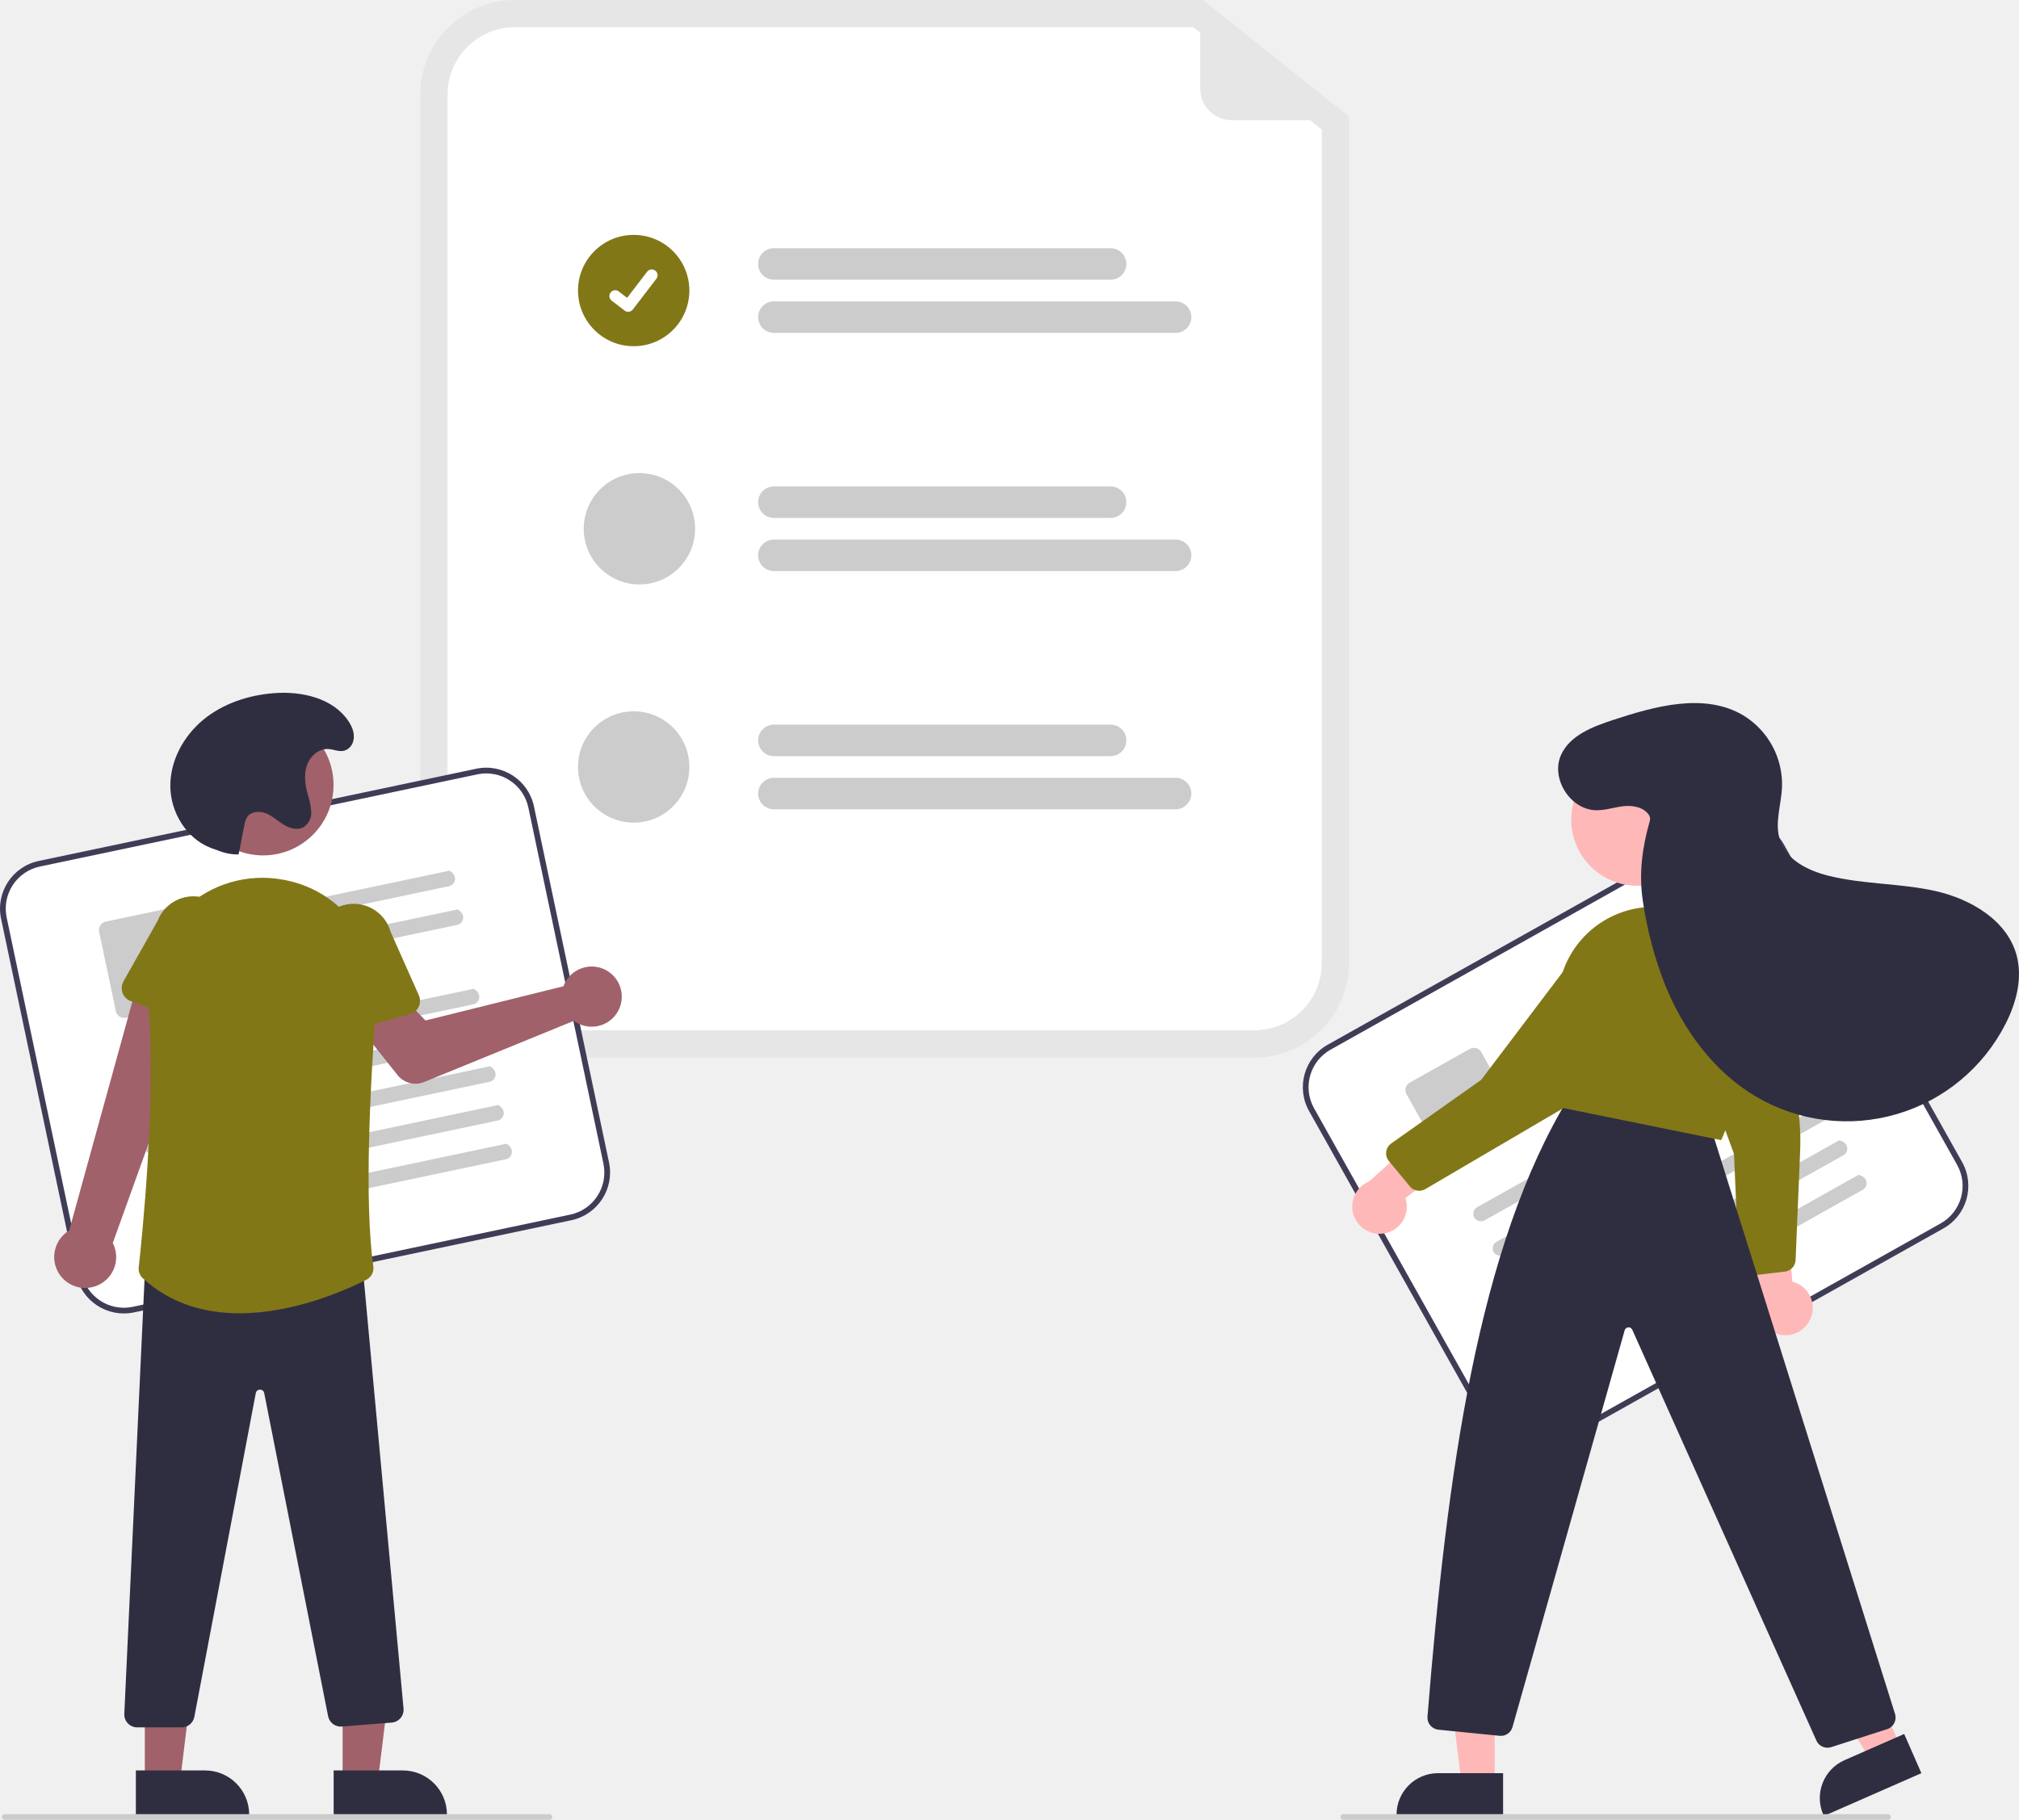
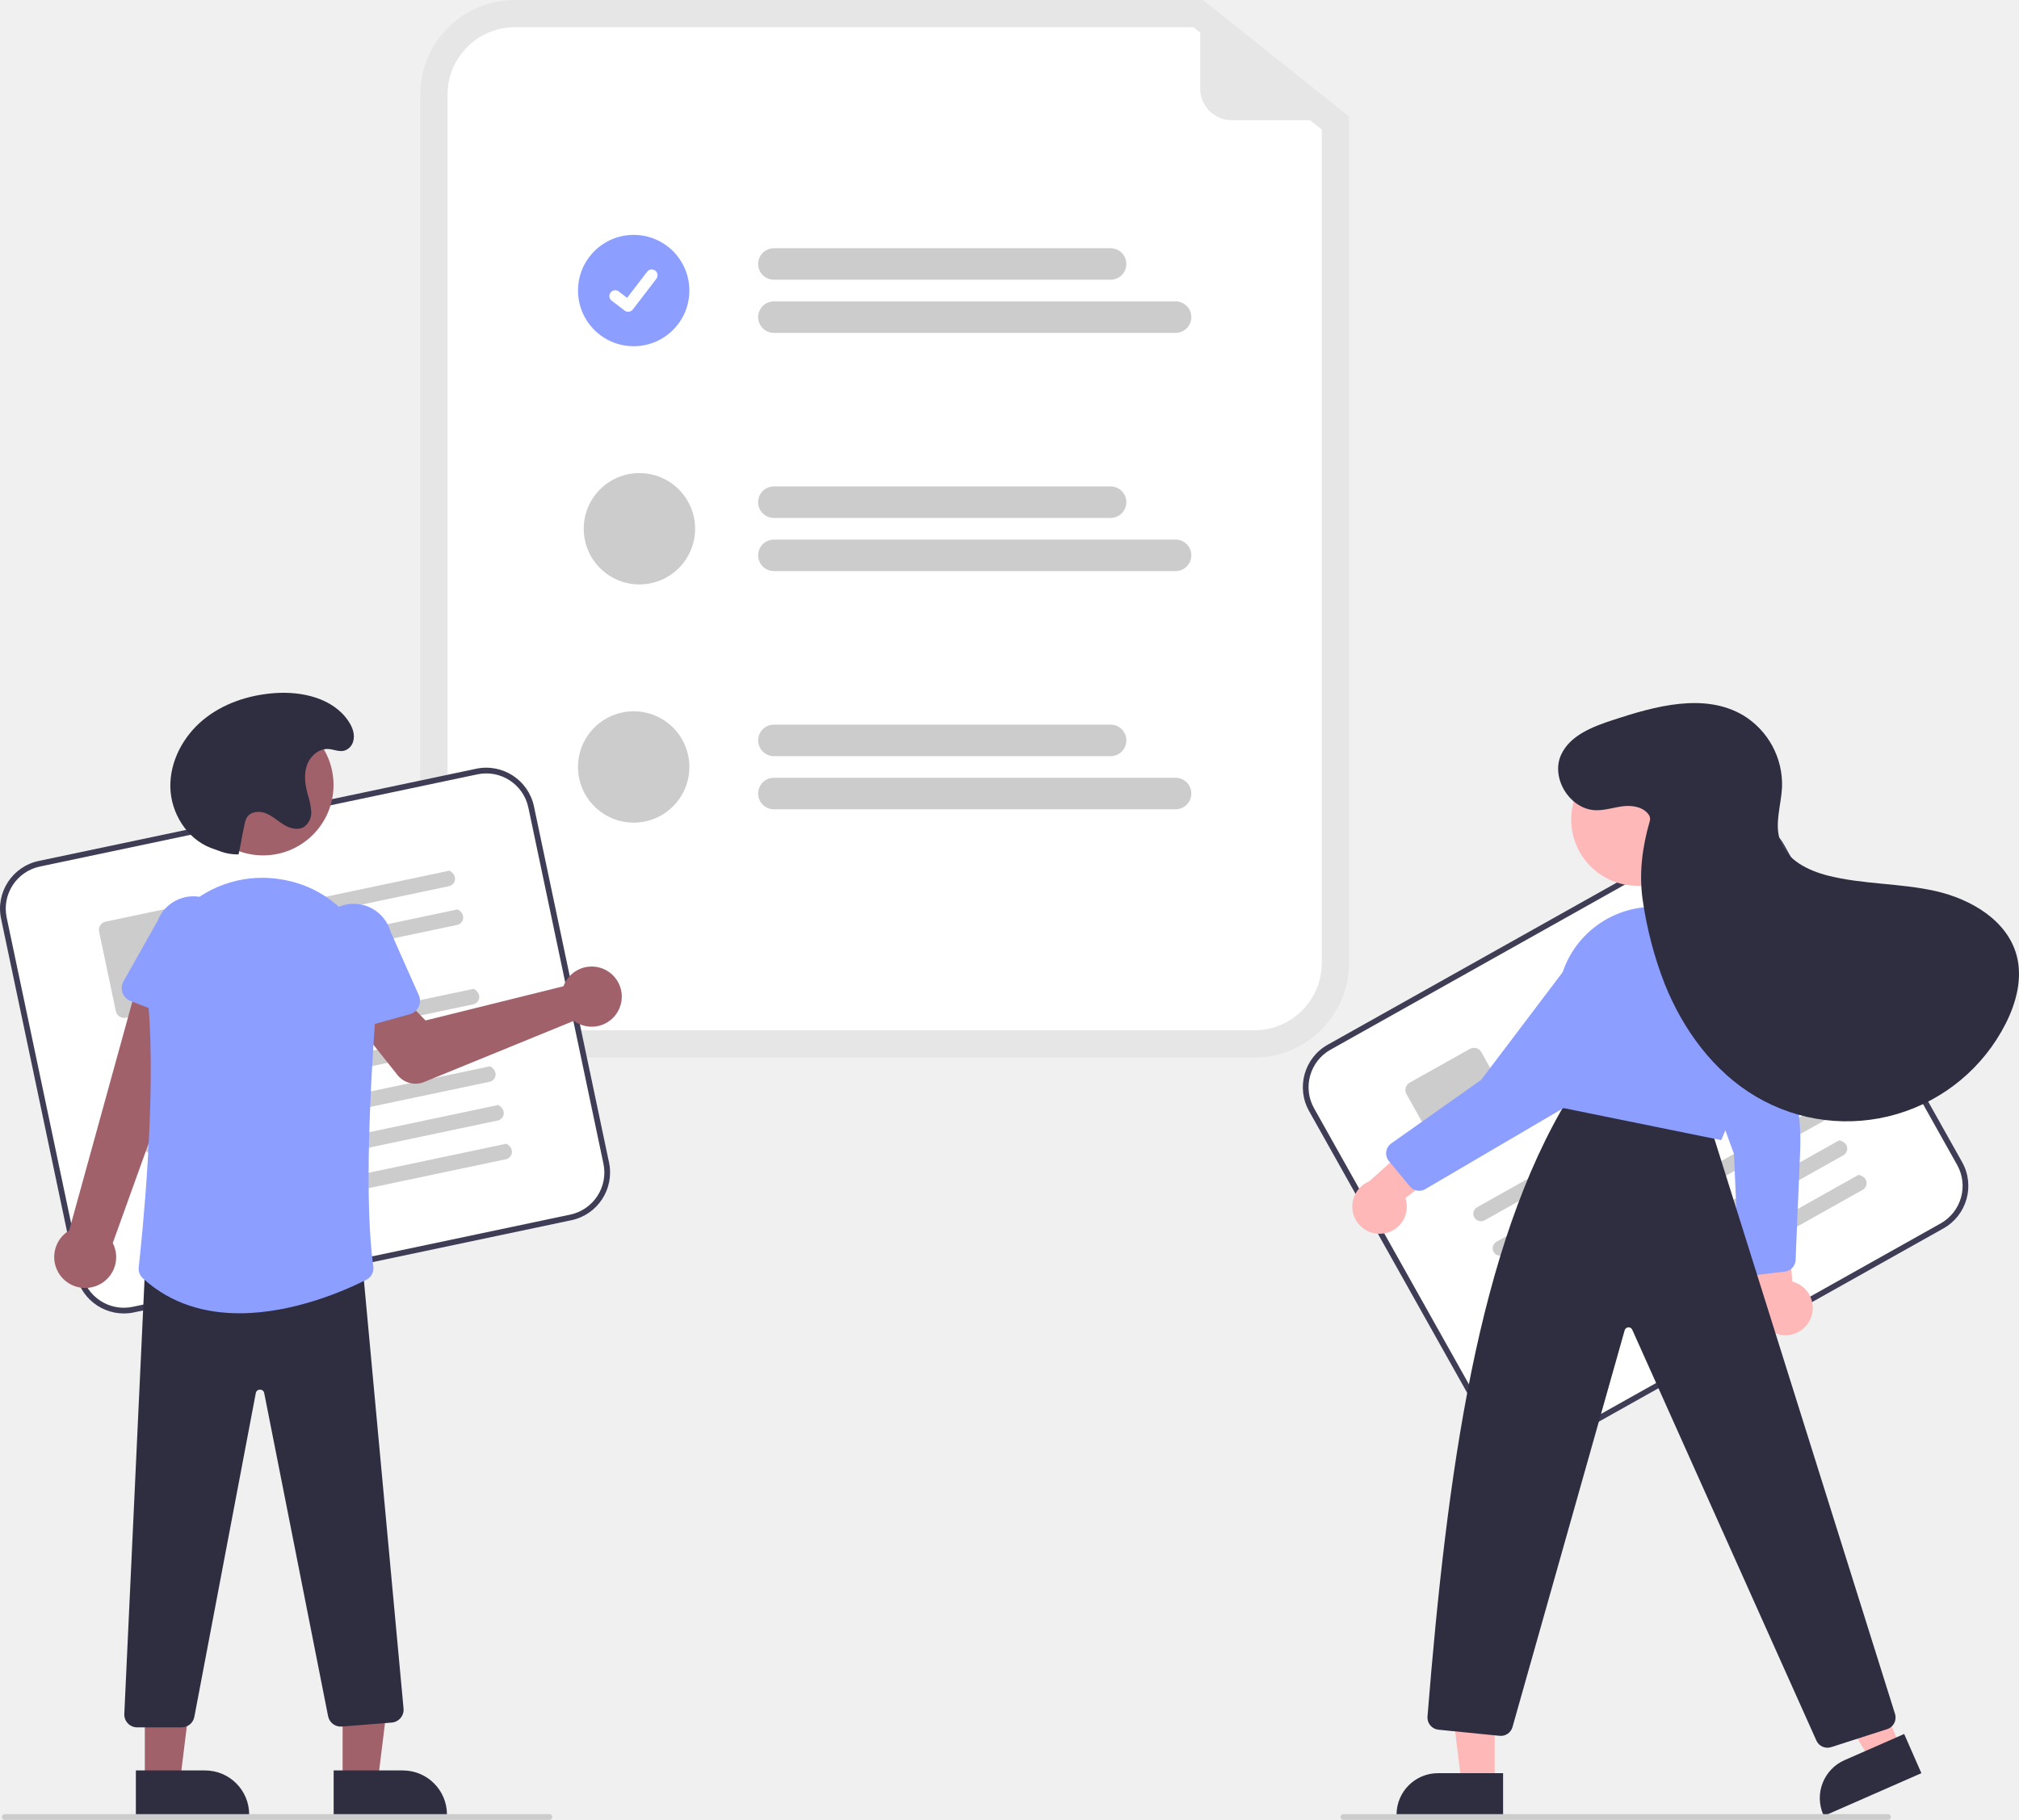
<svg xmlns="http://www.w3.org/2000/svg" data-name="Layer 1" width="704.362" height="635" viewBox="0 0 704.362 635">
  <path d="M685.451,501.5h-258a33.037,33.037,0,0,1-33-33v-303a33.037,33.037,0,0,1,33-33H667.478l50.973,40.629V468.5A33.037,33.037,0,0,1,685.451,501.5Z" transform="translate(-247.8189 -132.5)" fill="#e6e6e6" />
  <path d="M427.451,142a23.527,23.527,0,0,0-23.5,23.5v303a23.527,23.527,0,0,0,23.5,23.5h258a23.527,23.527,0,0,0,23.5-23.5V177.706L664.155,142Z" transform="translate(-247.8189 -132.5)" fill="#fff" />
  <path d="M635.27,230.104H517.806a5.495,5.495,0,1,1,0-10.991h117.464a5.495,5.495,0,1,1,0,10.991Z" transform="translate(-247.8189 -132.5)" fill="#ccc" />
  <path d="M657.939,248.651H517.806a5.495,5.495,0,1,1,0-10.991H657.939a5.495,5.495,0,1,1,0,10.991Z" transform="translate(-247.8189 -132.5)" fill="#ccc" />
  <path d="M635.27,313.222H517.806a5.495,5.495,0,1,1,0-10.991h117.464a5.495,5.495,0,1,1,0,10.991Z" transform="translate(-247.8189 -132.5)" fill="#ccc" />
  <path d="M657.939,331.769H517.806a5.495,5.495,0,1,1,0-10.991H657.939a5.495,5.495,0,1,1,0,10.991Z" transform="translate(-247.8189 -132.5)" fill="#ccc" />
  <path d="M635.27,396.34H517.806a5.495,5.495,0,1,1,0-10.991h117.464a5.495,5.495,0,1,1,0,10.991Z" transform="translate(-247.8189 -132.5)" fill="#ccc" />
  <path d="M657.939,414.886H517.806a5.495,5.495,0,0,1,0-10.991H657.939a5.495,5.495,0,1,1,0,10.991Z" transform="translate(-247.8189 -132.5)" fill="#ccc" />
-   <circle id="b6fa6563-5e20-492f-ac6f-1d924df782c1" data-name="Ellipse 44" cx="221.073" cy="101.382" r="19.423" fill="#827717" />
-   <path id="bcd12bac-9f30-4deb-ae50-48c1cb737c9b-102" data-name="Path 395" d="M466.967,241.292a2.014,2.014,0,0,1-1.212-.403l-.022-.016-4.565-3.492a2.029,2.029,0,0,1,2.468-3.22l2.957,2.267,6.987-9.115a2.028,2.028,0,0,1,2.843-.376l.001 0-.043.06.045-.06a2.03,2.03,0,0,1,.375,2.843l-8.218,10.716a2.029,2.029,0,0,1-1.613.791Z" transform="translate(-247.8189 -132.5)" fill="#fff" />
+   <circle id="b6fa6563-5e20-492f-ac6f-1d924df782c1" data-name="Ellipse 44" cx="221.073" cy="101.382" r="19.423" fill="#8c9eff" />
+   <path id="bcd12bac-9f30-4deb-ae50-48c1cb737c9b-237" data-name="Path 395" d="M466.967,241.292a2.014,2.014,0,0,1-1.212-.403l-.022-.016-4.565-3.492a2.029,2.029,0,0,1,2.468-3.22l2.957,2.267,6.987-9.115a2.028,2.028,0,0,1,2.843-.376l.001 0-.043.06.045-.06a2.03,2.03,0,0,1,.375,2.843l-8.218,10.716a2.029,2.029,0,0,1-1.613.791Z" transform="translate(-247.8189 -132.5)" fill="#fff" />
  <circle id="b95850ed-3210-4af9-b38f-3ce1288a2453" data-name="Ellipse 44" cx="223.073" cy="184.5" r="19.423" fill="#ccc" />
  <circle id="b1885188-7f5c-4441-a082-07b02d322a90" data-name="Ellipse 44" cx="221.073" cy="267.618" r="19.423" fill="#ccc" />
  <path d="M717.459,174.436h-39.929a10.991,10.991,0,0,1-10.991-10.991v-29.491a.687.687,0,0,1,1.113-.538l50.233,39.795A.687.687,0,0,1,717.459,174.436Z" transform="translate(-247.8189 -132.5)" fill="#e6e6e6" />
  <path d="M447.167,558.272,294.521,590.447A17.019,17.019,0,0,1,274.38,577.319l-26.194-124.269a17.019,17.019,0,0,1,13.128-20.141l152.646-32.175a17.019,17.019,0,0,1,20.141,13.128L460.295,538.131A17.019,17.019,0,0,1,447.167,558.272Z" transform="translate(-247.8189 -132.5)" fill="#fff" />
  <path d="M447.167,558.272,294.521,590.447A17.019,17.019,0,0,1,274.38,577.319l-26.194-124.269a17.019,17.019,0,0,1,13.128-20.141l152.646-32.175a17.019,17.019,0,0,1,20.141,13.128L460.295,538.131A17.019,17.019,0,0,1,447.167,558.272ZM261.727,434.866a15.017,15.017,0,0,0-11.584,17.771l26.194,124.269a15.017,15.017,0,0,0,17.771,11.584L446.754,556.315A15.017,15.017,0,0,0,458.338,538.544l-26.194-124.269a15.017,15.017,0,0,0-17.771-11.584Z" transform="translate(-247.8189 -132.5)" fill="#3f3d56" />
-   <path id="b3d30341-bfe2-418c-85c9-1bd82b5f5e0c-103" data-name="Path 411" d="M404.476,441.709l-77.038,16.238a2.731,2.731,0,0,1-3.229-1.863,2.631,2.631,0,0,1,1.999-3.254l78.42-16.53c3.062,1.726,2.094,4.935-.152,5.409Z" transform="translate(-247.8189 -132.5)" fill="#ccc" />
-   <path id="ba7e3b3b-1e3b-4053-b678-ceb2b593f6ee-104" data-name="Path 412" d="M407.324,455.222l-77.038,16.238a2.731,2.731,0,0,1-3.229-1.863,2.631,2.631,0,0,1,1.999-3.254l78.42-16.53c3.062,1.726,2.094,4.935-.152,5.409Z" transform="translate(-247.8189 -132.5)" fill="#ccc" />
-   <path id="f6076b75-2d9c-4839-8b09-e00257d358cf-105" data-name="Path 413" d="M315.254,482.665l-23.511,4.956a2.962,2.962,0,0,1-3.506-2.285L282.389,457.59a2.962,2.962,0,0,1,2.285-3.506l23.511-4.956a2.963,2.963,0,0,1,3.506,2.285L317.539,479.159a2.962,2.962,0,0,1-2.285,3.506Z" transform="translate(-247.8189 -132.5)" fill="#ccc" />
-   <path id="acc57b87-b2e4-43d3-aa96-a8e2462d330c-106" data-name="Path 414" d="M412.932,482.937,295.358,507.72a2.731,2.731,0,0,1-3.229-1.863,2.631,2.631,0,0,1,1.999-3.254l118.958-25.074c3.062,1.726,2.094,4.935-.152,5.409Z" transform="translate(-247.8189 -132.5)" fill="#ccc" />
-   <path id="e5415755-f7b6-4857-8e09-1413b7f93e97-107" data-name="Path 415" d="M415.781,496.454,298.207,521.237a2.731,2.731,0,0,1-3.229-1.863,2.631,2.631,0,0,1,1.999-3.254l118.958-25.074c3.062,1.726,2.094,4.935-.152,5.409Z" transform="translate(-247.8189 -132.5)" fill="#ccc" />
-   <path id="afce3f4d-2700-4434-8207-f3b7a686e1c3-108" data-name="Path 416" d="M418.629,509.962,301.054,534.745a2.731,2.731,0,0,1-3.229-1.863,2.631,2.631,0,0,1,1.999-3.254l118.958-25.074c3.062,1.726,2.094,4.935-.152,5.409Z" transform="translate(-247.8189 -132.5)" fill="#ccc" />
-   <path id="abb1f551-863d-408b-9aec-d87e952e72e4-109" data-name="Path 417" d="M421.478,523.478,303.903,548.261a2.731,2.731,0,0,1-3.229-1.863,2.631,2.631,0,0,1,1.999-3.254l118.958-25.074c3.062,1.726,2.094,4.935-.152,5.409Z" transform="translate(-247.8189 -132.5)" fill="#ccc" />
-   <path id="bbed1b24-9150-4534-8e9c-e5347be55157-110" data-name="Path 418" d="M424.325,536.988,306.75,561.77a2.731,2.731,0,0,1-3.229-1.863,2.631,2.631,0,0,1,1.999-3.254L424.477,531.579c3.062,1.726,2.094,4.935-.152,5.409Z" transform="translate(-247.8189 -132.5)" fill="#ccc" />
+   <path id="b3d30341-bfe2-418c-85c9-1bd82b5f5e0c-238" data-name="Path 411" d="M404.476,441.709l-77.038,16.238a2.731,2.731,0,0,1-3.229-1.863,2.631,2.631,0,0,1,1.999-3.254l78.42-16.53c3.062,1.726,2.094,4.935-.152,5.409Z" transform="translate(-247.8189 -132.5)" fill="#ccc" />
+   <path id="ba7e3b3b-1e3b-4053-b678-ceb2b593f6ee-239" data-name="Path 412" d="M407.324,455.222l-77.038,16.238a2.731,2.731,0,0,1-3.229-1.863,2.631,2.631,0,0,1,1.999-3.254l78.42-16.53c3.062,1.726,2.094,4.935-.152,5.409Z" transform="translate(-247.8189 -132.5)" fill="#ccc" />
+   <path id="f6076b75-2d9c-4839-8b09-e00257d358cf-240" data-name="Path 413" d="M315.254,482.665l-23.511,4.956a2.962,2.962,0,0,1-3.506-2.285L282.389,457.59a2.962,2.962,0,0,1,2.285-3.506l23.511-4.956a2.963,2.963,0,0,1,3.506,2.285L317.539,479.159a2.962,2.962,0,0,1-2.285,3.506Z" transform="translate(-247.8189 -132.5)" fill="#ccc" />
+   <path id="acc57b87-b2e4-43d3-aa96-a8e2462d330c-241" data-name="Path 414" d="M412.932,482.937,295.358,507.72a2.731,2.731,0,0,1-3.229-1.863,2.631,2.631,0,0,1,1.999-3.254l118.958-25.074c3.062,1.726,2.094,4.935-.152,5.409Z" transform="translate(-247.8189 -132.5)" fill="#ccc" />
+   <path id="e5415755-f7b6-4857-8e09-1413b7f93e97-242" data-name="Path 415" d="M415.781,496.454,298.207,521.237a2.731,2.731,0,0,1-3.229-1.863,2.631,2.631,0,0,1,1.999-3.254l118.958-25.074c3.062,1.726,2.094,4.935-.152,5.409Z" transform="translate(-247.8189 -132.5)" fill="#ccc" />
+   <path id="afce3f4d-2700-4434-8207-f3b7a686e1c3-243" data-name="Path 416" d="M418.629,509.962,301.054,534.745a2.731,2.731,0,0,1-3.229-1.863,2.631,2.631,0,0,1,1.999-3.254l118.958-25.074c3.062,1.726,2.094,4.935-.152,5.409Z" transform="translate(-247.8189 -132.5)" fill="#ccc" />
+   <path id="abb1f551-863d-408b-9aec-d87e952e72e4-244" data-name="Path 417" d="M421.478,523.478,303.903,548.261a2.731,2.731,0,0,1-3.229-1.863,2.631,2.631,0,0,1,1.999-3.254l118.958-25.074c3.062,1.726,2.094,4.935-.152,5.409Z" transform="translate(-247.8189 -132.5)" fill="#ccc" />
+   <path id="bbed1b24-9150-4534-8e9c-e5347be55157-245" data-name="Path 418" d="M424.325,536.988,306.75,561.77a2.731,2.731,0,0,1-3.229-1.863,2.631,2.631,0,0,1,1.999-3.254L424.477,531.579c3.062,1.726,2.094,4.935-.152,5.409Z" transform="translate(-247.8189 -132.5)" fill="#ccc" />
  <path d="M445.08,475.121a10.525,10.525,0,0,0-.683,1.51l-48.133,11.944-8.373-8.663-14.725,10.928,13.333,16.776a8,8,0,0,0,9.289,2.428l52.229-21.342a10.497,10.497,0,1,0-2.936-13.582Z" transform="translate(-247.8189 -132.5)" fill="#a0616a" />
  <path d="M280.783,581.413a10.743,10.743,0,0,0,6.378-15.188l33.124-92.067-23.004-4.077-25.327,91.781a10.801,10.801,0,0,0,8.828,19.551Z" transform="translate(-247.8189 -132.5)" fill="#a0616a" />
-   <path d="M316.079,490.501l-22.713-8.717a4.817,4.817,0,0,1-2.47-6.863l11.915-21.126a13.377,13.377,0,0,1,24.95,9.66l-5.256,23.598a4.817,4.817,0,0,1-6.427,3.448Z" transform="translate(-247.8189 -132.5)" fill="#827717" />
+   <path d="M316.079,490.501l-22.713-8.717a4.817,4.817,0,0,1-2.47-6.863l11.915-21.126a13.377,13.377,0,0,1,24.95,9.66l-5.256,23.598a4.817,4.817,0,0,1-6.427,3.448Z" transform="translate(-247.8189 -132.5)" fill="#8c9eff" />
  <polygon points="119.525 621.766 131.785 621.765 137.617 574.477 119.523 574.478 119.525 621.766" fill="#a0616a" />
  <path d="M364.216,750.263l24.144-.001h.001a15.386,15.386,0,0,1,15.386,15.386v.5l-39.531.001Z" transform="translate(-247.8189 -132.5)" fill="#2f2e41" />
  <polygon points="50.525 621.766 62.785 621.765 68.617 574.477 50.523 574.478 50.525 621.766" fill="#a0616a" />
  <path d="M295.216,750.263l24.144-.001h.001a15.386,15.386,0,0,1,15.386,15.386v.5l-39.531.001Z" transform="translate(-247.8189 -132.5)" fill="#2f2e41" />
  <path d="M311.196,735.233H295.682a4.5,4.5,0,0,1-4.495-4.714l7.369-158.332.464-.013,74.919-1.953L388.6,728.644a4.5,4.5,0,0,1-4.121,4.911l-17.426,1.394a4.502,4.502,0,0,1-4.767-3.582L339.995,618.59a1.454,1.454,0,0,0-1.469-1.199h-.006a1.454,1.454,0,0,0-1.466,1.211l-21.443,113A4.51,4.51,0,0,1,311.196,735.233Z" transform="translate(-247.8189 -132.5)" fill="#2f2e41" />
  <circle cx="91.797" cy="273.914" r="24.561" fill="#a0616a" />
-   <path d="M331.38,590.742c-11.706,0-23.73-3.077-33.698-12.175a4.552,4.552,0,0,1-1.469-3.85c1.067-9.586,6.242-59.081,3.328-92.144A40.02,40.02,0,0,1,312.496,449.269a39.598,39.598,0,0,1,33.962-9.834h0c.306.055.612.112.918.171,19.664,3.806,33.326,22.004,31.78,42.331-2.256,29.66-4.278,69.779-1.103,92.468a4.493,4.493,0,0,1-2.415,4.637C368.414,582.692,350.312,590.742,331.38,590.742Z" transform="translate(-247.8189 -132.5)" fill="#827717" />
-   <path d="M363.429,492.268A4.812,4.812,0,0,1,361.32,488.857l-2.992-23.99a13.377,13.377,0,0,1,25.754-7.248l9.856,22.161a4.817,4.817,0,0,1-3.11,6.598l-23.437,6.522A4.811,4.811,0,0,1,363.429,492.268Z" transform="translate(-247.8189 -132.5)" fill="#827717" />
+   <path d="M331.38,590.742c-11.706,0-23.73-3.077-33.698-12.175a4.552,4.552,0,0,1-1.469-3.85c1.067-9.586,6.242-59.081,3.328-92.144A40.02,40.02,0,0,1,312.496,449.269a39.598,39.598,0,0,1,33.962-9.834h0c.306.055.612.112.918.171,19.664,3.806,33.326,22.004,31.78,42.331-2.256,29.66-4.278,69.779-1.103,92.468a4.493,4.493,0,0,1-2.415,4.637C368.414,582.692,350.312,590.742,331.38,590.742Z" transform="translate(-247.8189 -132.5)" fill="#8c9eff" />
+   <path d="M363.429,492.268A4.812,4.812,0,0,1,361.32,488.857l-2.992-23.99a13.377,13.377,0,0,1,25.754-7.248l9.856,22.161a4.817,4.817,0,0,1-3.11,6.598l-23.437,6.522A4.811,4.811,0,0,1,363.429,492.268Z" transform="translate(-247.8189 -132.5)" fill="#8c9eff" />
  <path d="M331.042,430.628a17.598,17.598,0,0,1-6.797-1.23c-.951-.367-1.939-.668-2.889-1.035-8.387-3.24-13.911-12.172-14.109-21.16s4.457-17.713,11.369-23.462,15.865-8.701,24.83-9.384c9.657-.735,20.53,1.714,25.926,9.756,1.436,2.141,2.441,4.738,1.59,7.322a4.686,4.686,0,0,1-1.32,2.028c-2.41,2.144-4.812.532-7.269.389-3.377-.196-6.409,2.537-7.499,5.739s-.61,6.727.27,9.992a24.962,24.962,0,0,1,1.258,6.076,6.108,6.108,0,0,1-2.531,5.379c-2.11,1.275-4.881.537-6.992-.736s-3.935-3.044-6.216-3.981-5.344-.729-6.671,1.348a7.379,7.379,0,0,0-.843,2.435c-1.19,5.421-.916,5.102-2.106,10.523Z" transform="translate(-247.8189 -132.5)" fill="#2f2e41" />
  <path d="M439.487,767.5h-190a1,1,0,0,1,0-2h190a1,1,0,1,1,0,2Z" transform="translate(-247.8189 -132.5)" fill="#ccc" />
  <path d="M925.831,561.129,789.773,637.447a17.019,17.019,0,0,1-23.143-6.51l-62.13-110.765A17.019,17.019,0,0,1,711.01,497.028l136.058-76.317a17.019,17.019,0,0,1,23.143,6.51L932.341,537.986A17.019,17.019,0,0,1,925.831,561.129Z" transform="translate(-247.8189 -132.5)" fill="#fff" />
  <path d="M925.831,561.129,789.773,637.447a17.019,17.019,0,0,1-23.143-6.51l-62.13-110.765A17.019,17.019,0,0,1,711.01,497.028l136.058-76.317a17.019,17.019,0,0,1,23.143,6.51L932.341,537.986A17.019,17.019,0,0,1,925.831,561.129ZM711.988,498.773a15.017,15.017,0,0,0-5.744,20.421l62.13,110.765a15.017,15.017,0,0,0,20.421,5.744l136.058-76.317a15.017,15.017,0,0,0,5.744-20.421l-62.13-110.765a15.017,15.017,0,0,0-20.421-5.744Z" transform="translate(-247.8189 -132.5)" fill="#3f3d56" />
-   <path id="b4188fdd-8694-46fd-b6a9-2365408da1f7-111" data-name="Path 411" d="M850.26,462.648,781.594,501.165a2.731,2.731,0,0,1-3.638-.813,2.631,2.631,0,0,1,.935-3.703l69.898-39.207c3.438.732,3.473,4.084,1.471,5.207Z" transform="translate(-247.8189 -132.5)" fill="#ccc" />
-   <path id="e79bc6ad-6d6d-496e-bd80-f918a84d8140-112" data-name="Path 412" d="M857.016,474.693,788.35,513.209a2.731,2.731,0,0,1-3.638-.813,2.631,2.631,0,0,1,.935-3.703l69.898-39.207c3.438.732,3.473,4.084,1.471,5.207Z" transform="translate(-247.8189 -132.5)" fill="#ccc" />
-   <path id="b0898467-4323-4072-9ee9-29d386bbe07d-113" data-name="Path 413" d="M777.353,528.393l-20.956,11.755a2.962,2.962,0,0,1-4.028-1.133L738.496,514.285a2.962,2.962,0,0,1,1.133-4.028l20.956-11.755a2.963,2.963,0,0,1,4.028,1.133L778.486,524.365a2.962,2.962,0,0,1-1.133,4.028Z" transform="translate(-247.8189 -132.5)" fill="#ccc" />
-   <path id="aea6c33f-bf9b-47d5-9d2e-017fc614339c-114" data-name="Path 414" d="M870.65,499.466,765.852,558.249a2.731,2.731,0,0,1-3.638-.813,2.631,2.631,0,0,1,.935-3.703L869.179,494.259c3.438.732,3.473,4.084,1.471,5.207Z" transform="translate(-247.8189 -132.5)" fill="#ccc" />
-   <path id="b16b06d0-f954-457b-b4c1-332719c9f6d6-115" data-name="Path 415" d="M877.408,511.514,772.61,570.297a2.731,2.731,0,0,1-3.638-.813,2.631,2.631,0,0,1,.935-3.703l106.03-59.474c3.438.732,3.473,4.084,1.471,5.207Z" transform="translate(-247.8189 -132.5)" fill="#ccc" />
-   <path id="b3c0d144-cc2c-4ac0-a007-a1ff15c76ba0-116" data-name="Path 416" d="M884.161,523.554,779.364,582.337a2.731,2.731,0,0,1-3.638-.813,2.631,2.631,0,0,1,.935-3.703L882.69,518.347c3.438.732,3.473,4.084,1.471,5.207Z" transform="translate(-247.8189 -132.5)" fill="#ccc" />
-   <path id="b05e8afe-5132-428a-bb53-4b9505cb52a3-117" data-name="Path 417" d="M890.919,535.602,786.121,594.385a2.731,2.731,0,0,1-3.638-.813,2.631,2.631,0,0,1,.935-3.703L889.448,530.394c3.438.732,3.473,4.084,1.471,5.207Z" transform="translate(-247.8189 -132.5)" fill="#ccc" />
-   <path id="a26c59cb-bc72-4a1e-9571-41d1cd64f8ea-118" data-name="Path 418" d="M897.673,547.643,792.875,606.426a2.731,2.731,0,0,1-3.638-.813,2.631,2.631,0,0,1,.935-3.703L896.202,542.436c3.438.732,3.473,4.084,1.471,5.207Z" transform="translate(-247.8189 -132.5)" fill="#ccc" />
+   <path id="b4188fdd-8694-46fd-b6a9-2365408da1f7-246" data-name="Path 411" d="M850.26,462.648,781.594,501.165a2.731,2.731,0,0,1-3.638-.813,2.631,2.631,0,0,1,.935-3.703l69.898-39.207c3.438.732,3.473,4.084,1.471,5.207Z" transform="translate(-247.8189 -132.5)" fill="#ccc" />
+   <path id="e79bc6ad-6d6d-496e-bd80-f918a84d8140-247" data-name="Path 412" d="M857.016,474.693,788.35,513.209a2.731,2.731,0,0,1-3.638-.813,2.631,2.631,0,0,1,.935-3.703l69.898-39.207c3.438.732,3.473,4.084,1.471,5.207Z" transform="translate(-247.8189 -132.5)" fill="#ccc" />
+   <path id="b0898467-4323-4072-9ee9-29d386bbe07d-248" data-name="Path 413" d="M777.353,528.393l-20.956,11.755a2.962,2.962,0,0,1-4.028-1.133L738.496,514.285a2.962,2.962,0,0,1,1.133-4.028l20.956-11.755a2.963,2.963,0,0,1,4.028,1.133L778.486,524.365a2.962,2.962,0,0,1-1.133,4.028Z" transform="translate(-247.8189 -132.5)" fill="#ccc" />
+   <path id="aea6c33f-bf9b-47d5-9d2e-017fc614339c-249" data-name="Path 414" d="M870.65,499.466,765.852,558.249a2.731,2.731,0,0,1-3.638-.813,2.631,2.631,0,0,1,.935-3.703L869.179,494.259c3.438.732,3.473,4.084,1.471,5.207Z" transform="translate(-247.8189 -132.5)" fill="#ccc" />
+   <path id="b16b06d0-f954-457b-b4c1-332719c9f6d6-250" data-name="Path 415" d="M877.408,511.514,772.61,570.297a2.731,2.731,0,0,1-3.638-.813,2.631,2.631,0,0,1,.935-3.703l106.03-59.474c3.438.732,3.473,4.084,1.471,5.207Z" transform="translate(-247.8189 -132.5)" fill="#ccc" />
+   <path id="b3c0d144-cc2c-4ac0-a007-a1ff15c76ba0-251" data-name="Path 416" d="M884.161,523.554,779.364,582.337a2.731,2.731,0,0,1-3.638-.813,2.631,2.631,0,0,1,.935-3.703L882.69,518.347c3.438.732,3.473,4.084,1.471,5.207Z" transform="translate(-247.8189 -132.5)" fill="#ccc" />
+   <path id="b05e8afe-5132-428a-bb53-4b9505cb52a3-252" data-name="Path 417" d="M890.919,535.602,786.121,594.385a2.731,2.731,0,0,1-3.638-.813,2.631,2.631,0,0,1,.935-3.703L889.448,530.394c3.438.732,3.473,4.084,1.471,5.207Z" transform="translate(-247.8189 -132.5)" fill="#ccc" />
+   <path id="a26c59cb-bc72-4a1e-9571-41d1cd64f8ea-253" data-name="Path 418" d="M897.673,547.643,792.875,606.426a2.731,2.731,0,0,1-3.638-.813,2.631,2.631,0,0,1,.935-3.703L896.202,542.436c3.438.732,3.473,4.084,1.471,5.207Z" transform="translate(-247.8189 -132.5)" fill="#ccc" />
  <path d="M879.39,592.766a9.454,9.454,0,0,0-6.28-13.065l-2.85-33.474-13.706,10.813,4.808,30.13A9.505,9.505,0,0,0,879.39,592.766Z" transform="translate(-247.8189 -132.5)" fill="#ffb8b8" />
-   <path d="M870.519,576.195l-11.383,1.358a4.231,4.231,0,0,1-4.727-4.018l-1.66-38.402L831.171,476.186a12.148,12.148,0,0,1,.641-11.567,15.878,15.878,0,0,1,1.808-2.333,12.109,12.109,0,0,1,10.562-3.75,12.626,12.626,0,0,1,9.483,6.59l14.072,29.487a83.765,83.765,0,0,1,8.094,39.573l-1.587,37.988a4.228,4.228,0,0,1-3.67,4.015Z" transform="translate(-247.8189 -132.5)" fill="#827717" />
+   <path d="M870.519,576.195l-11.383,1.358a4.231,4.231,0,0,1-4.727-4.018l-1.66-38.402L831.171,476.186a12.148,12.148,0,0,1,.641-11.567,15.878,15.878,0,0,1,1.808-2.333,12.109,12.109,0,0,1,10.562-3.75,12.626,12.626,0,0,1,9.483,6.59l14.072,29.487a83.765,83.765,0,0,1,8.094,39.573l-1.587,37.988a4.228,4.228,0,0,1-3.67,4.015Z" transform="translate(-247.8189 -132.5)" fill="#8c9eff" />
  <polygon points="663.126 609.664 652.572 614.296 629.682 575.793 645.258 568.956 663.126 609.664" fill="#ffb8b8" />
  <path d="M918.127,751.213l-34.03,14.937-.189-.43a14.465,14.465,0,0,1,7.431-19.06l.001-0,20.784-9.123Z" transform="translate(-247.8189 -132.5)" fill="#2f2e41" />
  <polygon points="521.437 622.477 509.911 622.477 504.428 578.02 521.439 578.021 521.437 622.477" fill="#ffb8b8" />
  <path d="M772.195,766.15l-37.164-.001v-.47a14.465,14.465,0,0,1,14.465-14.465h.001l22.698.001Z" transform="translate(-247.8189 -132.5)" fill="#2f2e41" />
  <path d="M881.471,739.779,817.265,596.496a1.41,1.41,0,0,0-2.656.188L775.488,735.078a4.206,4.206,0,0,1-4.503,3.1L749.619,736.042a4.255,4.255,0,0,1-3.798-4.552c6.796-84.524,17.509-164.297,49.602-216.52l.171-.278,48.544,9.519L908.945,730.585a4.249,4.249,0,0,1-2.751,5.264l-19.543,6.282a4.215,4.215,0,0,1-5.179-2.352Z" transform="translate(-247.8189 -132.5)" fill="#2f2e41" />
  <circle cx="571.237" cy="285.983" r="23.091" fill="#ffb8b8" />
-   <path d="M792.439,518.968l-.294-.061-.069-.292c-3.111-13.135-3.185-27.47-.221-42.605a33.468,33.468,0,0,1,33.508-27.075h0a33.523,33.523,0,0,1,32.818,32.231c.99,26.032-9.649,48.6-9.756,48.825l-.158.331Z" transform="translate(-247.8189 -132.5)" fill="#827717" />
+   <path d="M792.439,518.968l-.294-.061-.069-.292c-3.111-13.135-3.185-27.47-.221-42.605a33.468,33.468,0,0,1,33.508-27.075h0a33.523,33.523,0,0,1,32.818,32.231c.99,26.032-9.649,48.6-9.756,48.825l-.158.331Z" transform="translate(-247.8189 -132.5)" fill="#8c9eff" />
  <path d="M730.539,562.897a9.454,9.454,0,0,0,7.582-12.355l26.596-20.526L748.204,524.35l-22.724,20.36a9.505,9.505,0,0,0,5.06,18.187Z" transform="translate(-247.8189 -132.5)" fill="#ffb8b8" />
-   <path d="M745.066,547.417a4.215,4.215,0,0,1-5.401-.953l-7.306-8.834a4.23,4.23,0,0,1,.817-6.15l31.383-22.194,37.866-50.065a12.147,12.147,0,0,1,10.072-5.726,15.846,15.846,0,0,1,2.939.256h0a12.106,12.106,0,0,1,8.873,6.848,12.625,12.625,0,0,1-.403,11.54l-28.038,45.407-.061.099Z" transform="translate(-247.8189 -132.5)" fill="#827717" />
+   <path d="M745.066,547.417a4.215,4.215,0,0,1-5.401-.953l-7.306-8.834a4.23,4.23,0,0,1,.817-6.15l31.383-22.194,37.866-50.065a12.147,12.147,0,0,1,10.072-5.726,15.846,15.846,0,0,1,2.939.256h0a12.106,12.106,0,0,1,8.873,6.848,12.625,12.625,0,0,1-.403,11.54l-28.038,45.407-.061.099Z" transform="translate(-247.8189 -132.5)" fill="#8c9eff" />
  <path d="M823.185,417.051c-1.702-2.799-5.457-3.59-8.718-3.271s-6.431,1.465-9.708,1.44c-9.097-.071-16.119-11.158-12.294-19.412,3.137-6.769,10.97-9.742,18.057-12.075,14.858-4.891,31.925-9.591,45.408-1.66a28.214,28.214,0,0,1,13.58,25.14c-.303,6.242-2.694,12.653-.672,18.566,2.332,6.822,9.727,10.481,16.716,12.252,12.251,3.104,25.167,2.604,37.494,5.387s24.959,10.175,28.282,22.368c2.183,8.009-.095,16.63-3.867,24.025a62.223,62.223,0,0,1-86.805,25.461c-14.903-8.702-25.662-23.409-32.076-39.43a132.03,132.03,0,0,1-7.632-29c-1.437-9.291-.218-18.68,2.384-27.714A2.547,2.547,0,0,0,823.185,417.051Z" transform="translate(-247.8189 -132.5)" fill="#2f2e41" />
  <path d="M906.487,767.5h-190a1,1,0,0,1,0-2h190a1,1,0,1,1,0,2Z" transform="translate(-247.8189 -132.5)" fill="#ccc" />
</svg>
